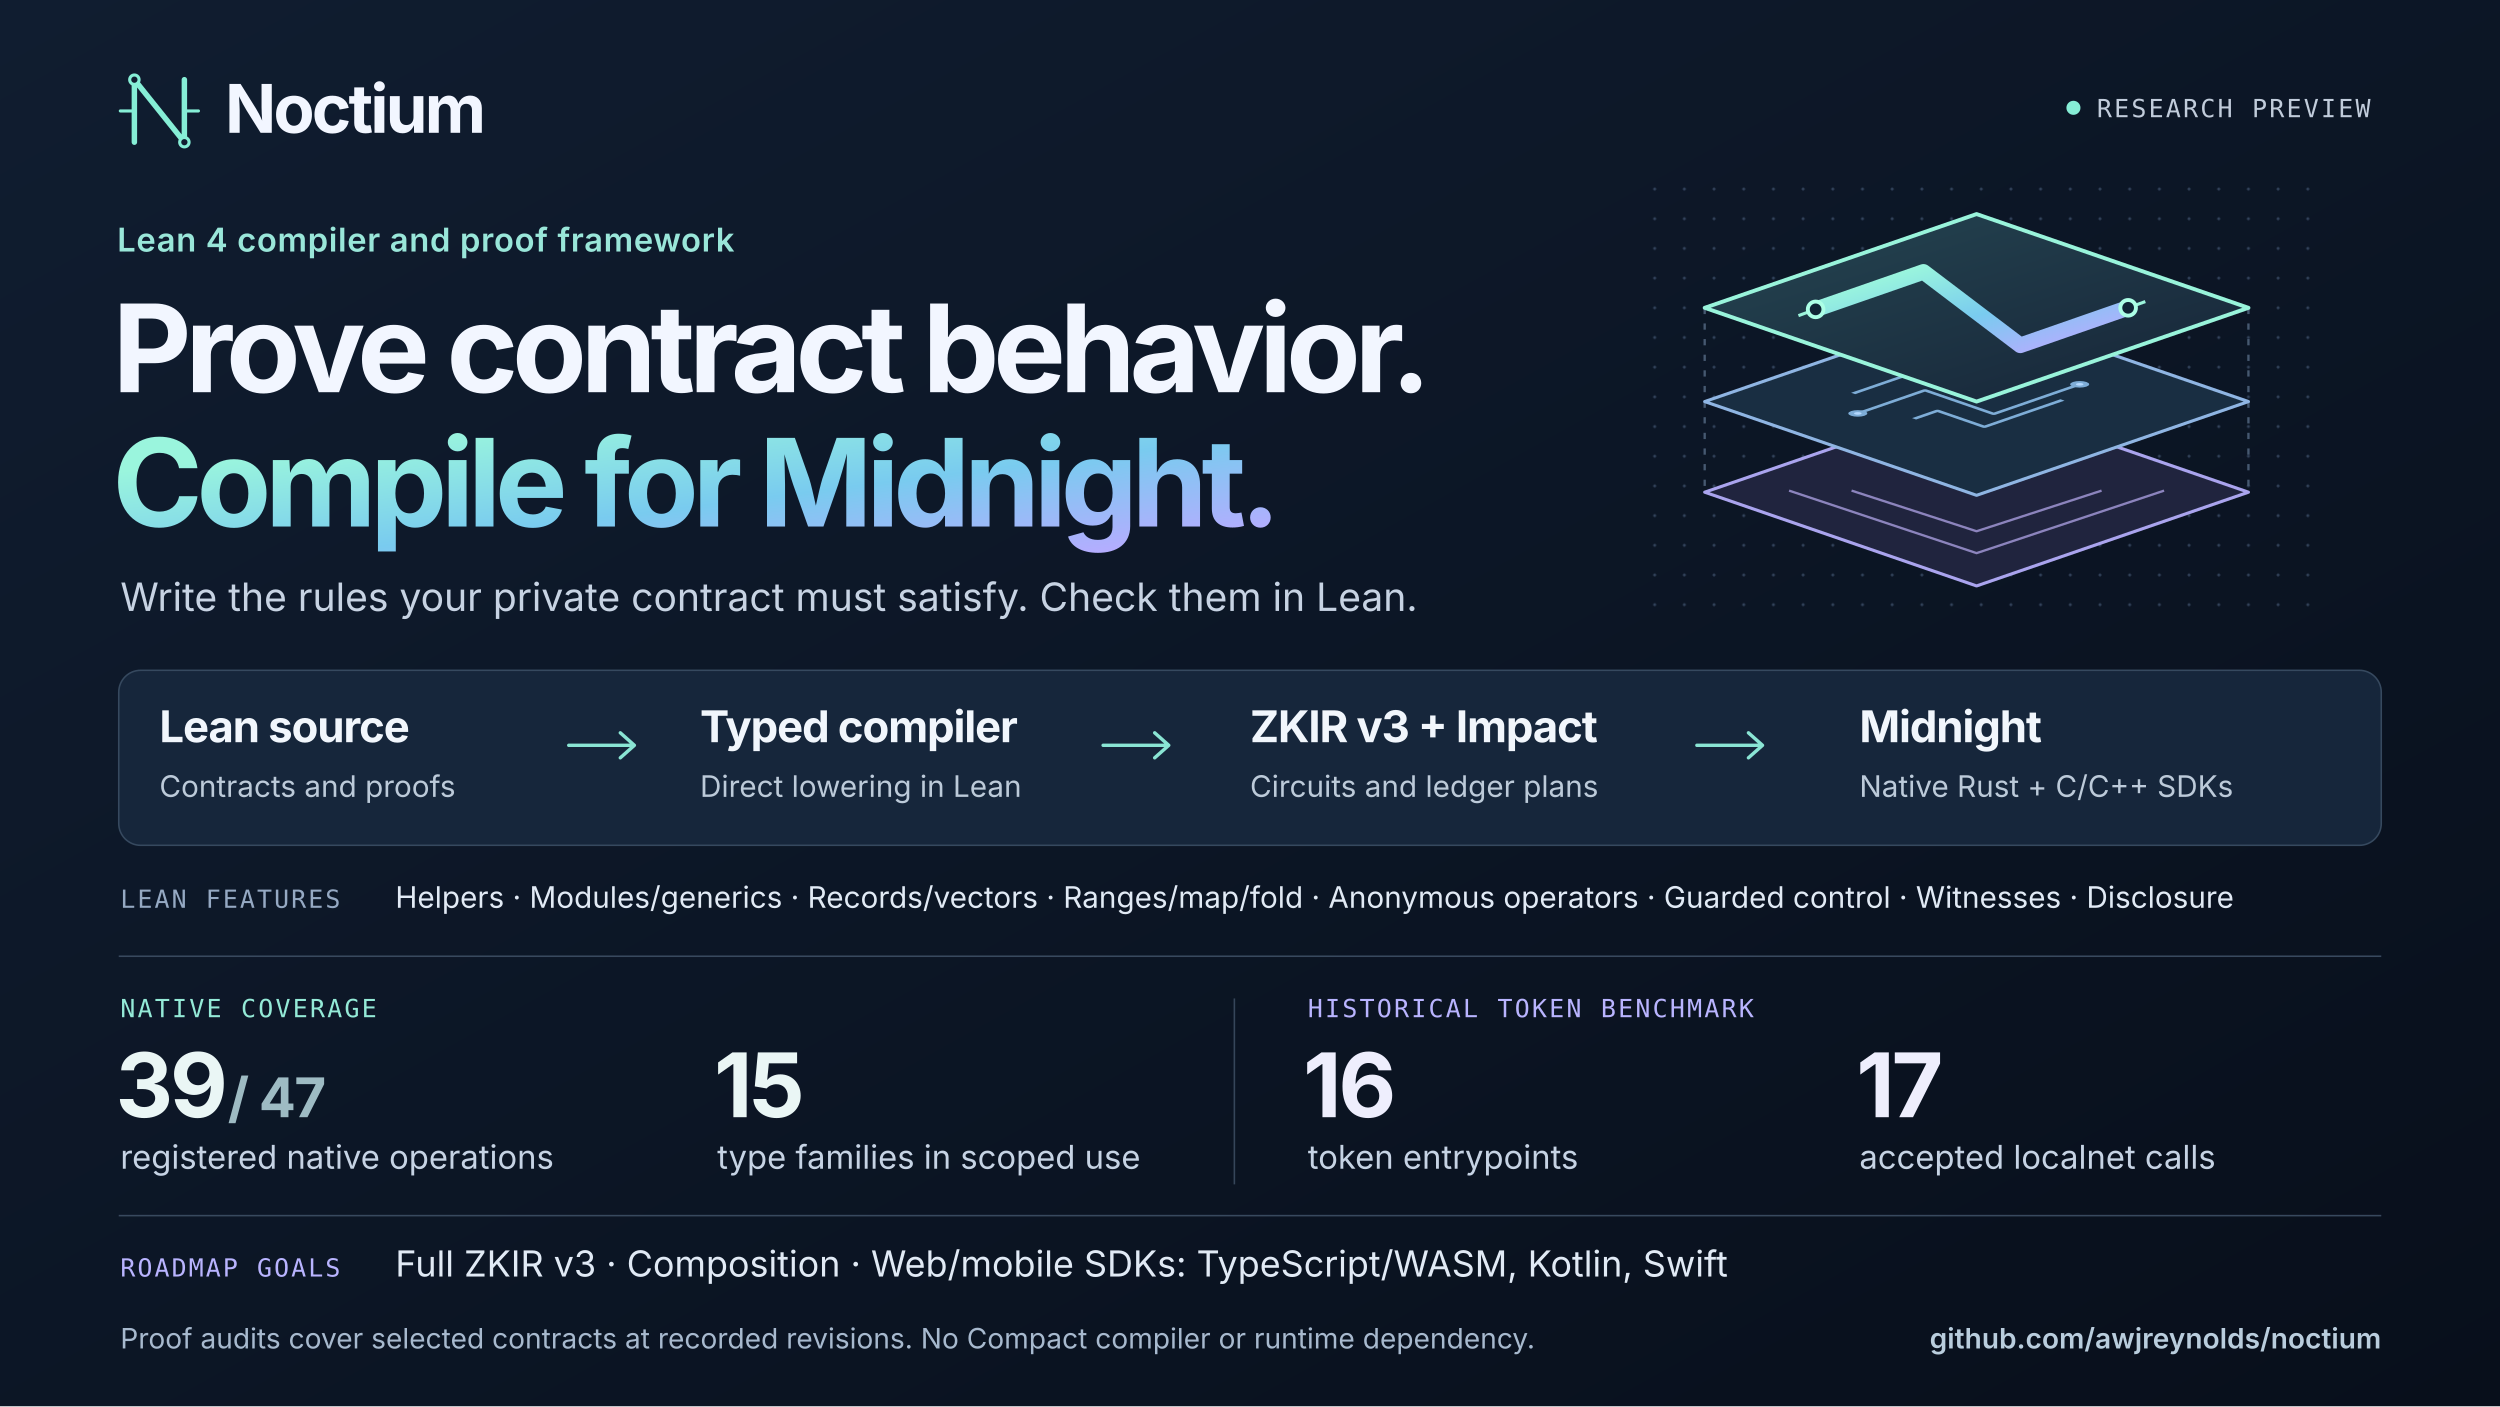
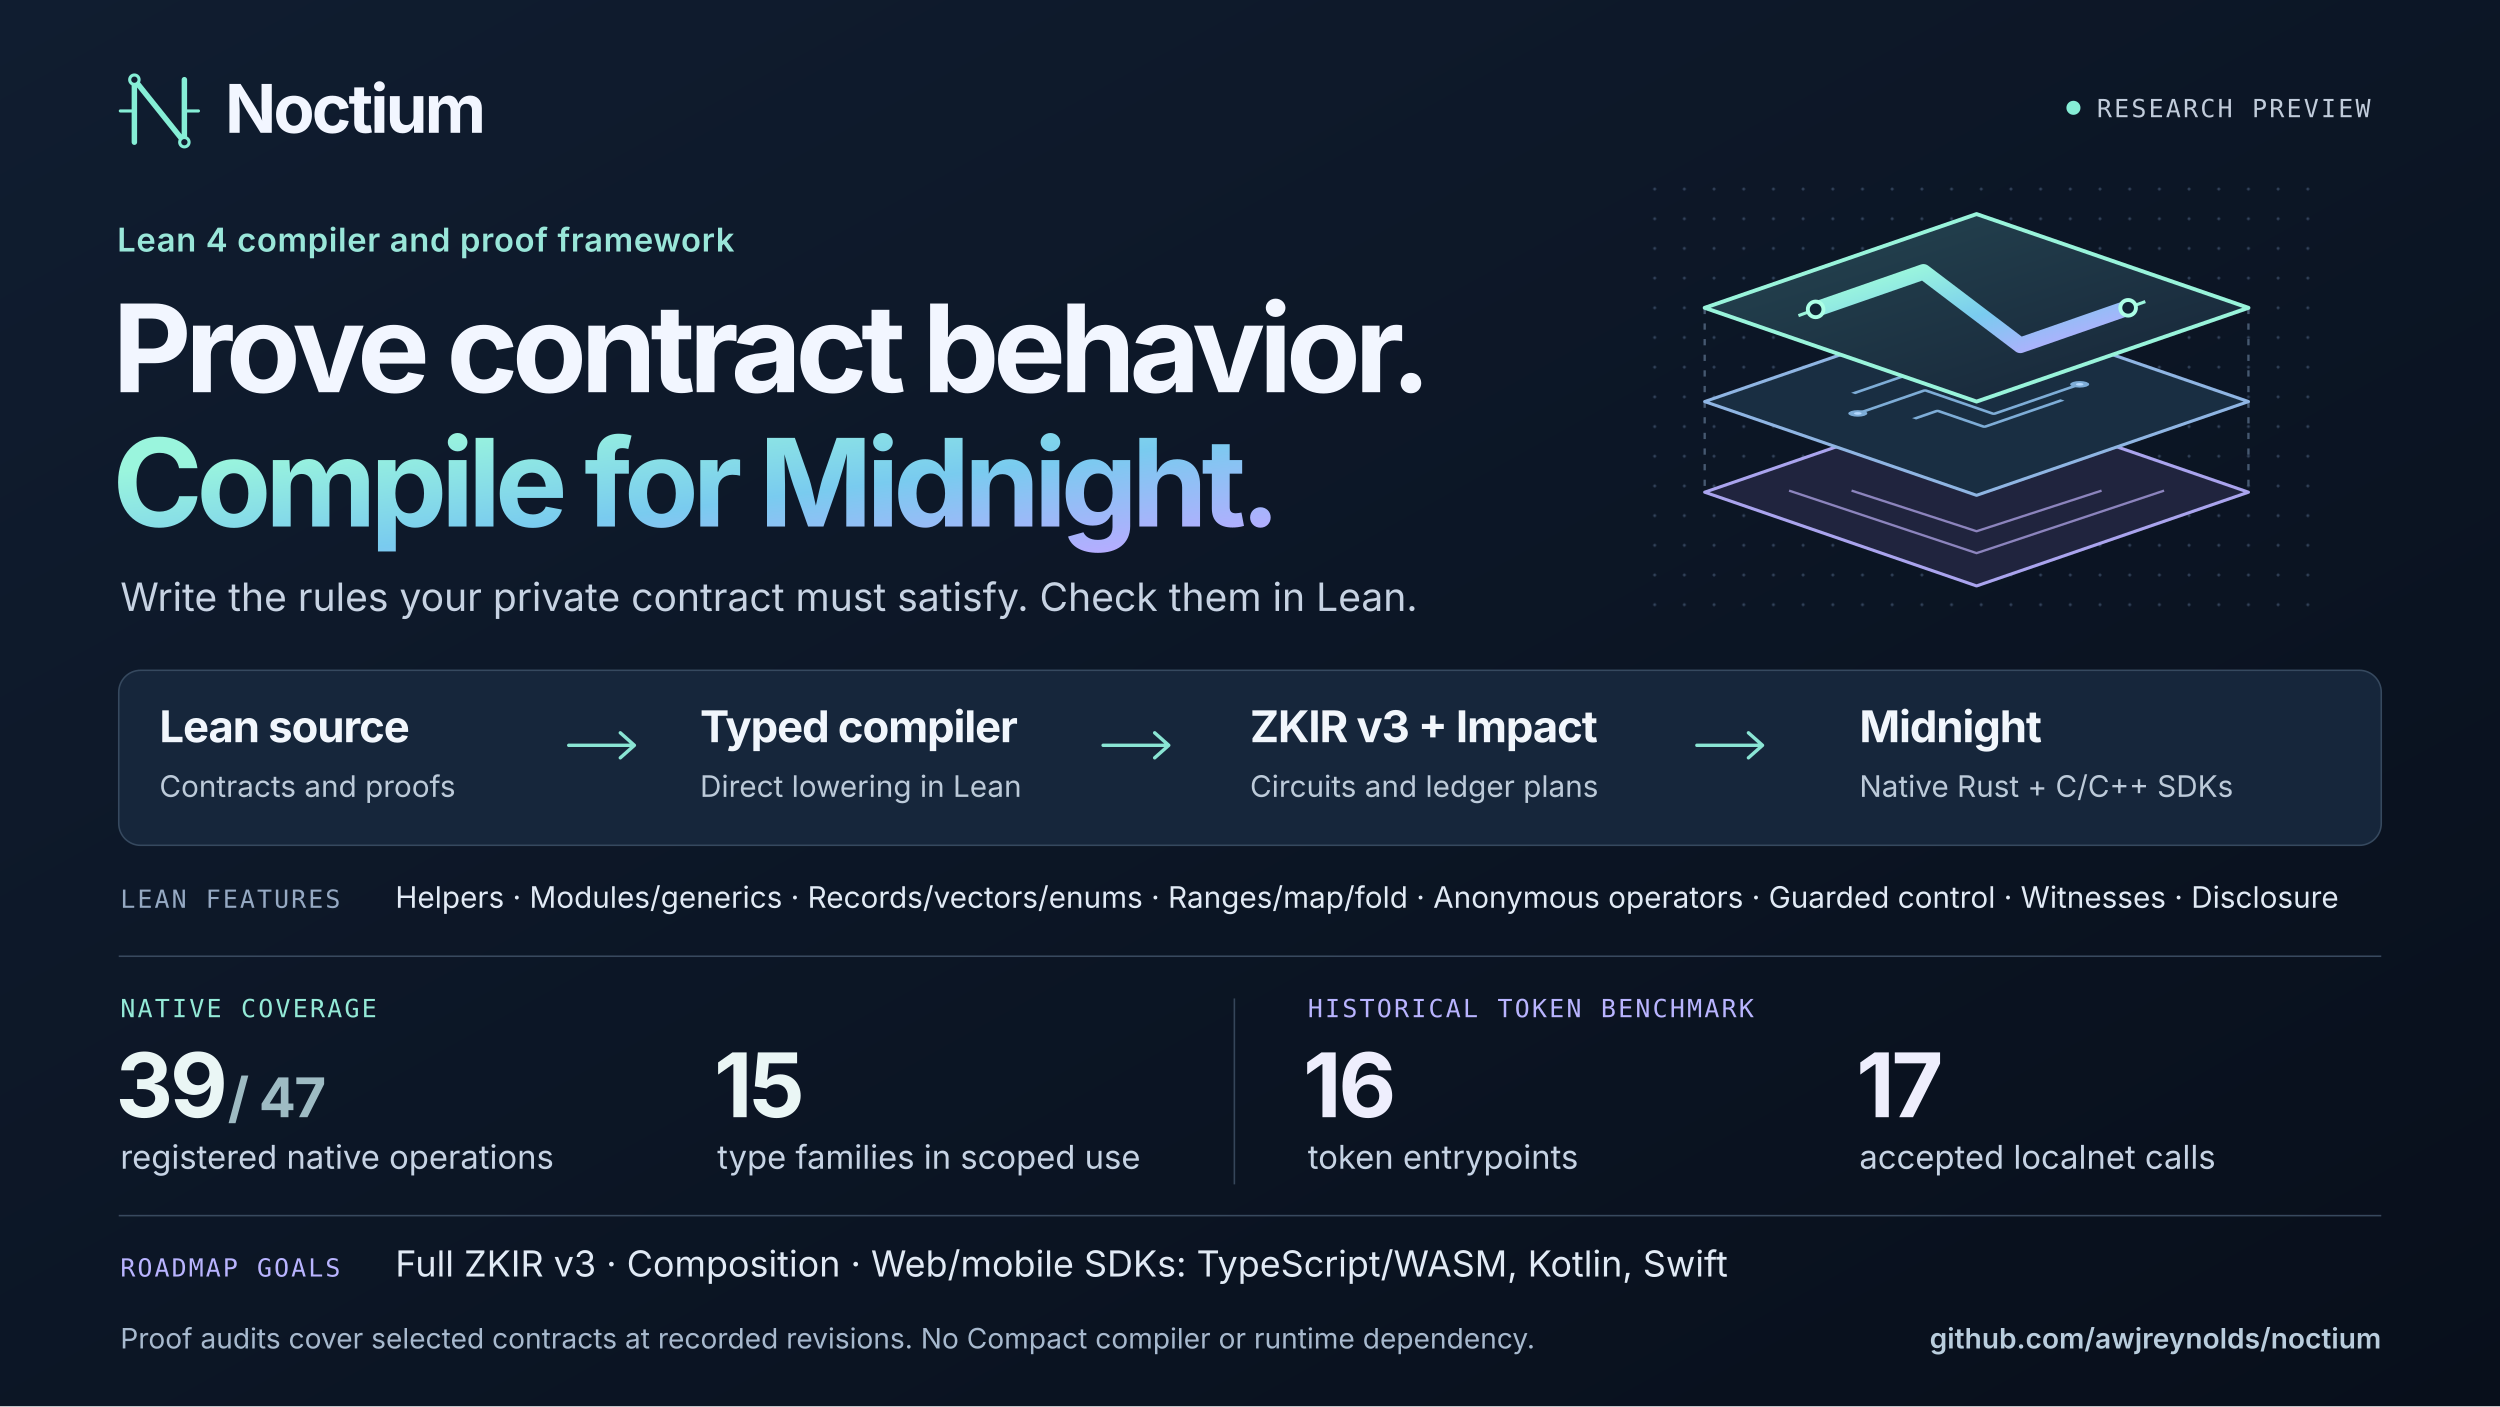
<svg xmlns="http://www.w3.org/2000/svg" width="1600" height="900" viewBox="0 0 1600 900" role="img" aria-labelledby="title desc">
  <defs>
    <linearGradient id="bg" x2="1" y2="1">
      <stop stop-color="#101d30" />
      <stop offset="1" stop-color="#080f1b" />
    </linearGradient>
    <linearGradient id="foil" x1=".1" y1=".2" x2=".95" y2=".9">
      <stop stop-color="#9af5dd" />
      <stop offset=".52" stop-color="#79cbef" />
      <stop offset="1" stop-color="#b6acff" />
    </linearGradient>
    <linearGradient id="glass" x2=".9" y2="1">
      <stop stop-color="#254652" />
      <stop offset="1" stop-color="#172538" />
    </linearGradient>
    <pattern id="dots" width="19" height="19" patternUnits="userSpaceOnUse">
      <circle cx="2" cy="2" r="1" fill="#738fb6" opacity=".33" />
    </pattern>
    <g id="wafer">
      <path d="M0 60 174 0 348 60 174 120Z" />
    </g>
    <g id="mark" fill="none" stroke-linecap="round" stroke-linejoin="round">
      <path d="M9 42V2l32 40V2" stroke-width="3.5" />
      <path d="M0 22h9m32 0h9" stroke-width="2" />
      <circle cx="9" cy="2" r="3" stroke-width="2" fill="#111e31" />
      <circle cx="41" cy="42" r="3" stroke-width="2" fill="#111e31" />
    </g>
  </defs>
  <rect width="1600" height="900" fill="url(#bg)" />
  <path d="M0 2h1600" stroke="url(#foil)" stroke-width="4" />
  <g font-family="Inter, Arial, Helvetica, sans-serif">
    <use href="#mark" transform="translate(77 49)" stroke="#86eed6" />
    <text x="144" y="85" fill="#f2f6ff" font-size="43" font-weight="700" letter-spacing="-1.8">Noctium</text>
    <g font-family="Menlo, 'DejaVu Sans Mono', monospace" font-size="16" letter-spacing="1.4">
      <circle cx="1327" cy="69" r="4.5" fill="#86eed6" />
      <text x="1342" y="75" fill="#c1ccdb">RESEARCH PREVIEW</text>
    </g>
    <text x="75" y="161" fill="#99e6d9" font-size="21" font-weight="600" letter-spacing=".4">Lean 4 compiler and proof framework</text>
    <g font-size="78" font-weight="700" letter-spacing="-3.9">
      <text x="72" y="251" fill="#f2f6ff">Prove contract behavior.</text>
      <text x="72" y="337" fill="url(#foil)">Compile for Midnight.</text>
    </g>
    <text x="77" y="391" fill="#c7d3e3" font-size="25">Write the rules your private contract must satisfy. Check them in Lean.</text>
    <g transform="translate(1076 119)">
      <rect x="-20" y="-12" width="436" height="297" fill="url(#dots)" />
      <g fill="none" stroke="#465971" stroke-width="1.5" stroke-dasharray="4 6">
        <path d="M15 78v114m174-174v114m174-54v114m-174-54v114" />
      </g>
      <g stroke-linejoin="round">
        <use href="#wafer" transform="translate(15 136)" fill="#20243e" stroke="#aaa4ee" stroke-width="2" />
        <path d="m69 195 120 40 120-40m-200 0 80 26 80-26" fill="none" stroke="#8c84bd" stroke-width="1.5" />
        <use href="#wafer" transform="translate(15 78)" fill="#192e42" stroke="#8fb5e3" stroke-width="2" />
        <g transform="matrix(1 -.345 1 .345 15 138)" stroke="#7eadd7" stroke-width="2.6" fill="none">
          <path d="M38 60h43v44h55m-85-21h15v30h50m-61-73h44v40h44" />
          <g fill="#b5d9ff">
            <circle cx="38" cy="60" r="3" />
            <circle cx="136" cy="104" r="3" />
            <circle cx="143" cy="80" r="3" />
          </g>
        </g>
        <use href="#wafer" transform="translate(15 18)" fill="url(#glass)" stroke="#99f4db" stroke-width="2.5" />
        <path d="m86 79 69-24 62 47 69-24" fill="none" stroke="url(#foil)" stroke-width="10" stroke-linecap="round" />
        <path d="m75 83 11-4m200-1 11-4" stroke="#9cf4db" stroke-width="2" />
        <g fill="#102536" stroke="#acffe6" stroke-width="2.5">
          <circle cx="86" cy="79" r="5" />
          <circle cx="286" cy="78" r="5" />
        </g>
      </g>
    </g>
    <rect x="76" y="429" width="1448" height="112" rx="14" fill="#16263b" stroke="#36495f" />
    <g fill="#f1f6fc" font-size="28" font-weight="650" letter-spacing="-.7">
      <text x="102" y="475">Lean source</text>
      <text x="448" y="475">Typed compiler</text>
      <text x="800" y="475">ZKIR v3 + Impact</text>
      <text x="1190" y="475">Midnight</text>
    </g>
    <g fill="#bccad9" font-size="19">
      <text x="102" y="510">Contracts and proofs</text>
      <text x="448" y="510">Direct lowering in Lean</text>
      <text x="800" y="510">Circuits and ledger plans</text>
      <text x="1190" y="510">Native Rust + C/C++ SDKs</text>
    </g>
    <g stroke="#8ae5d4" fill="none" stroke-width="2.2" stroke-linecap="round" stroke-linejoin="round">
      <path d="M364 477h42m-9-8 9 8-9 8m309-8h42m-9-8 9 8-9 8m347-8h42m-9-8 9 8-9 8" />
    </g>
    <text x="77" y="581" fill="#95a9c3" font-size="16" font-family="Menlo, 'DejaVu Sans Mono', monospace" letter-spacing="1.3">LEAN FEATURES</text>
-     <text x="253" y="581" fill="#e1eaf5" font-size="19">Helpers · Modules/generics · Records/vectors · Ranges/map/fold · Anonymous operators · Guarded control · Witnesses · Disclosure</text>
+     <text x="253" y="581" fill="#e1eaf5" font-size="19">Helpers · Modules/generics · Records/vectors/enums · Ranges/map/fold · Anonymous operators · Guarded control · Witnesses · Disclosure</text>
    <path d="M76 612h1448" stroke="#38495e" />
    <g font-family="Menlo, 'DejaVu Sans Mono', monospace" font-size="16" letter-spacing="1.4">
      <text x="77" y="651" fill="#94ead7">NATIVE COVERAGE</text>
      <text x="837" y="651" fill="#b9b4ff">HISTORICAL TOKEN BENCHMARK</text>
    </g>
    <path d="M790 639v119" stroke="#36465a" />
    <g font-size="57" font-weight="700" letter-spacing="-2">
      <text x="74" y="715" fill="#eaf6f5">39<tspan font-size="35" fill="#9ebbc3" letter-spacing="-1"> / 47</tspan>
      </text>
      <text x="457" y="715" fill="#eaf6f5">15</text>
      <text x="834" y="715" fill="#eeeefd">16</text>
      <text x="1188" y="715" fill="#eeeefd">17</text>
    </g>
    <g fill="#c6d3e4" font-size="21">
      <text x="77" y="748">registered native operations</text>
      <text x="459" y="748">type families in scoped use</text>
      <text x="837" y="748">token entrypoints</text>
      <text x="1190" y="748">accepted localnet calls</text>
    </g>
    <path d="M76 778h1448" stroke="#38495e" />
    <text x="77" y="817" fill="#b9b4ff" font-size="16" font-family="Menlo, 'DejaVu Sans Mono', monospace" letter-spacing="1.3">ROADMAP GOALS</text>
    <text x="253" y="817" fill="#e1eaf5" font-size="23">Full ZKIR v3 · Composition · Web/mobile SDKs: TypeScript/WASM, Kotlin, Swift</text>
    <text x="77" y="863" fill="#a7b9ce" font-size="18">Proof audits cover selected contracts at recorded revisions. No Compact compiler or runtime dependency.</text>
    <text x="1524" y="863" text-anchor="end" fill="#b9cddd" font-size="18" font-weight="600">github.com/awjreynolds/noctium</text>
  </g>
</svg>
